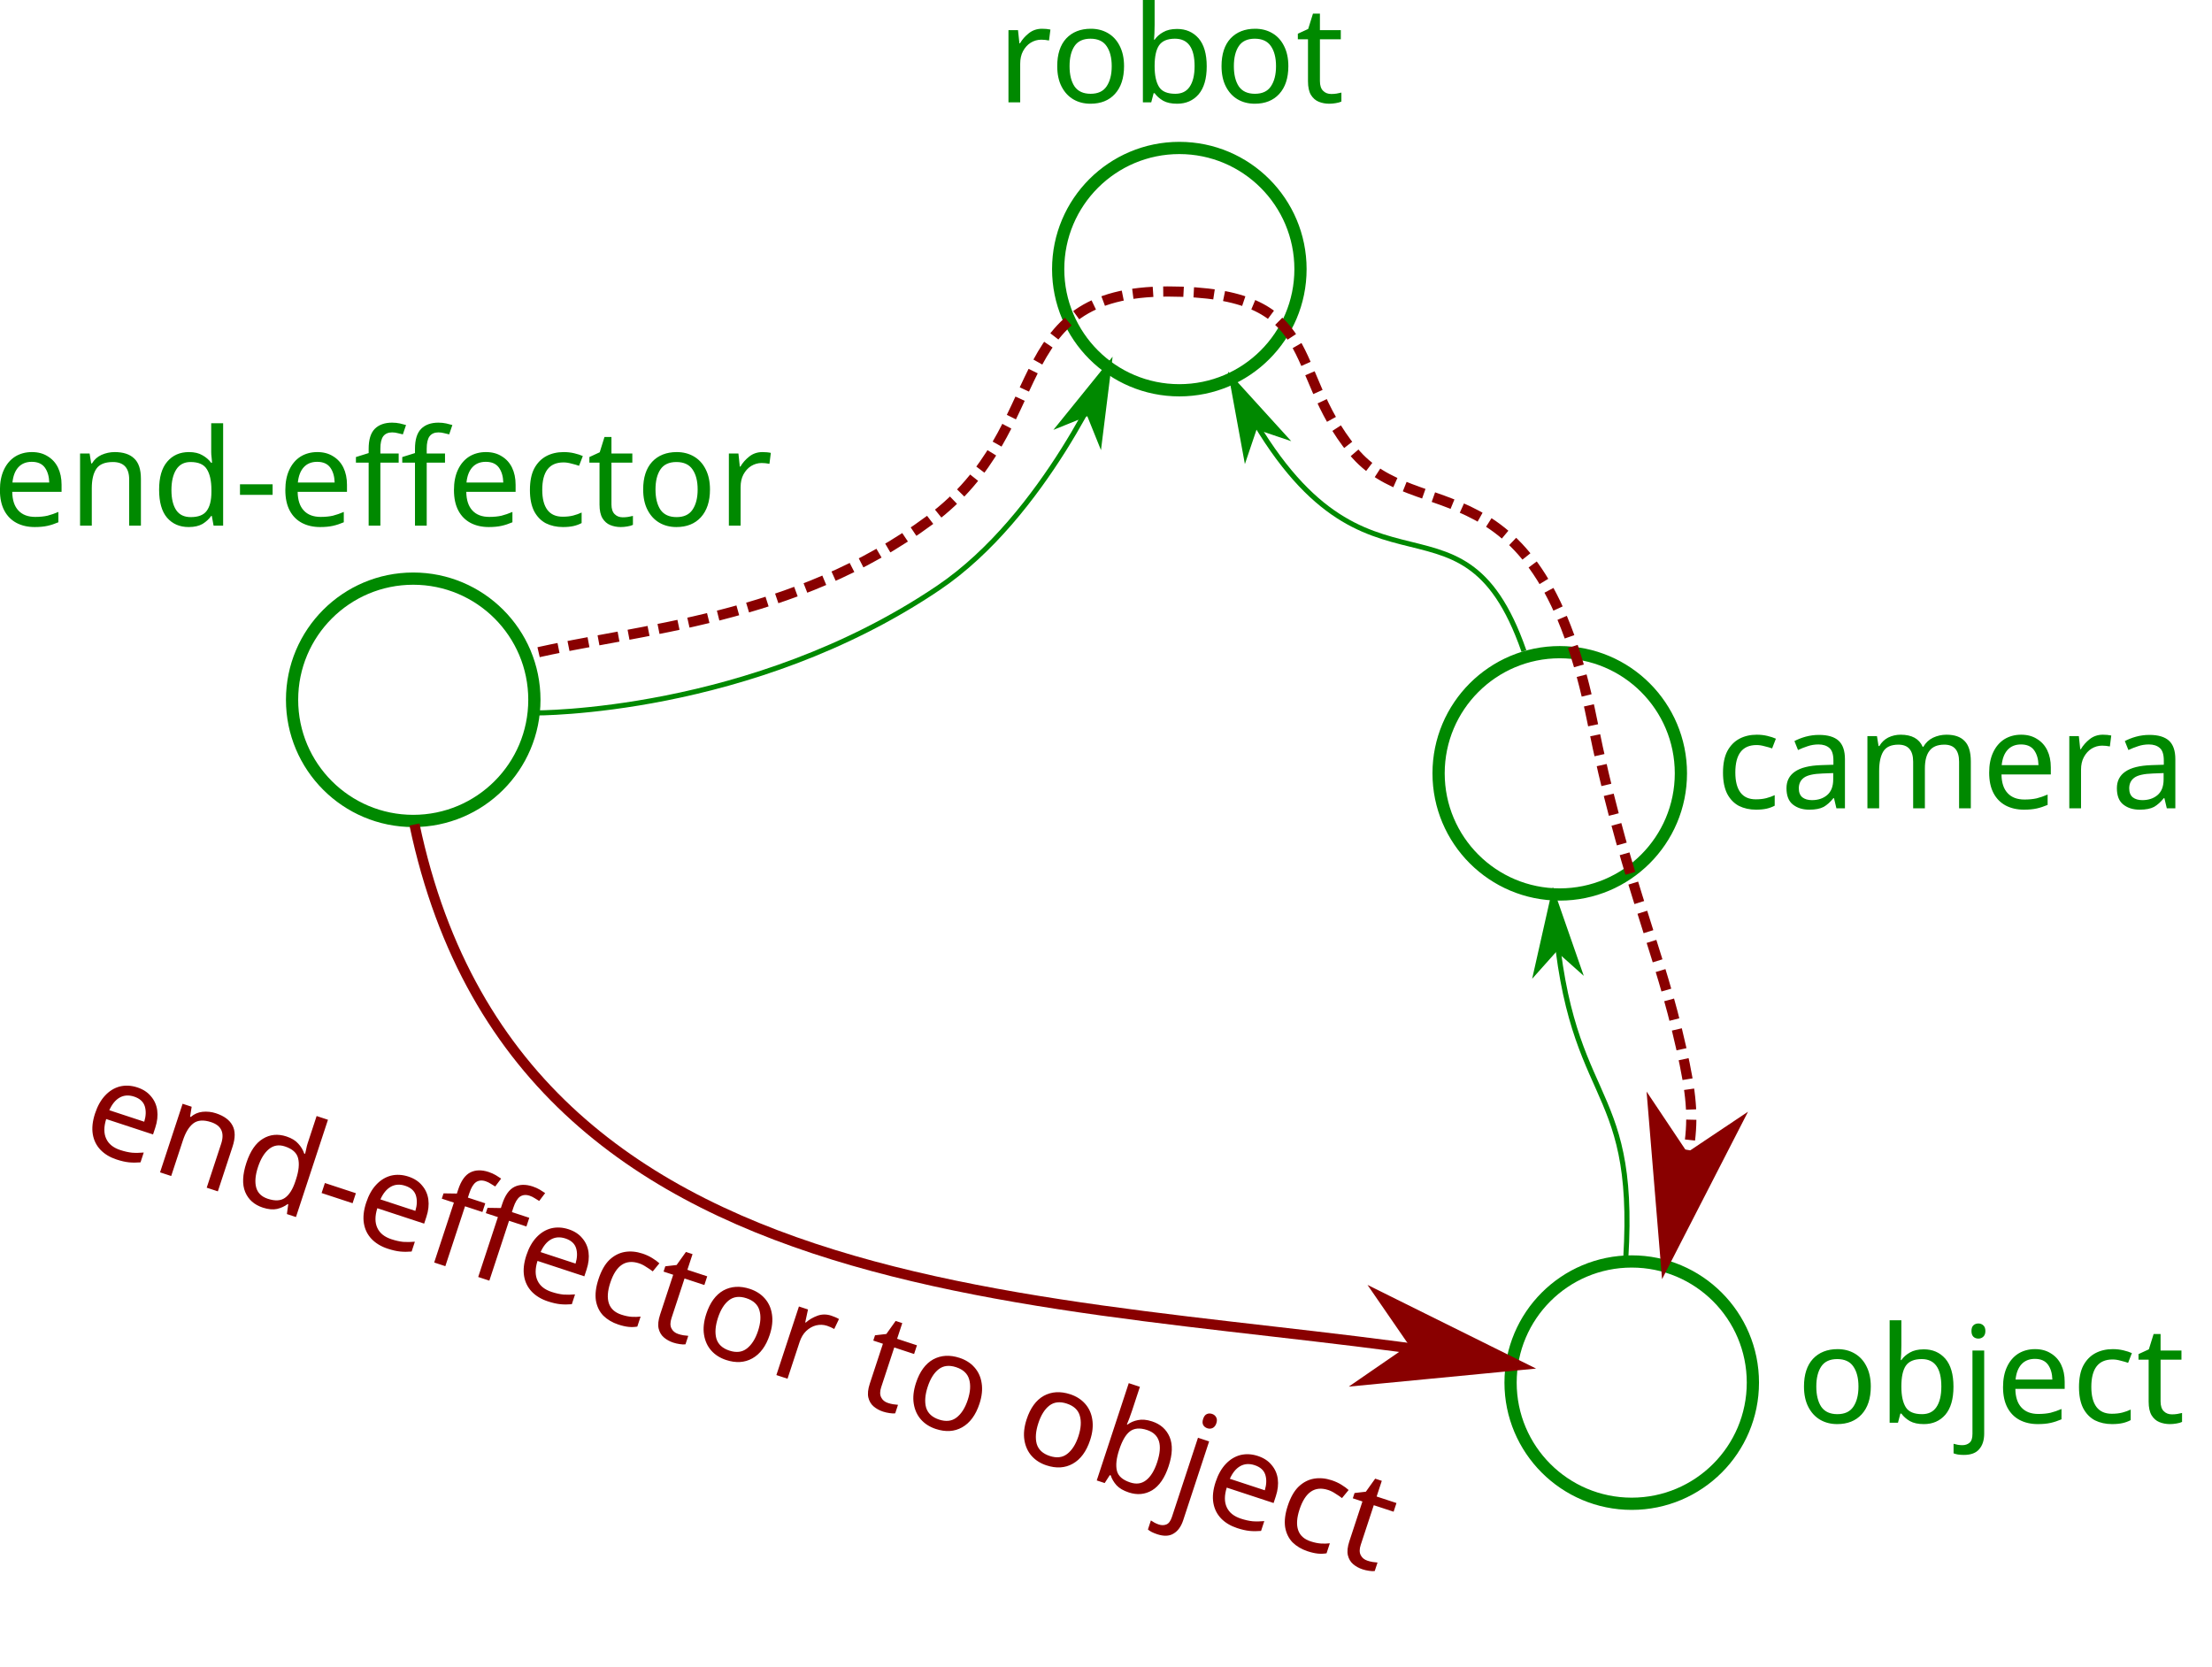
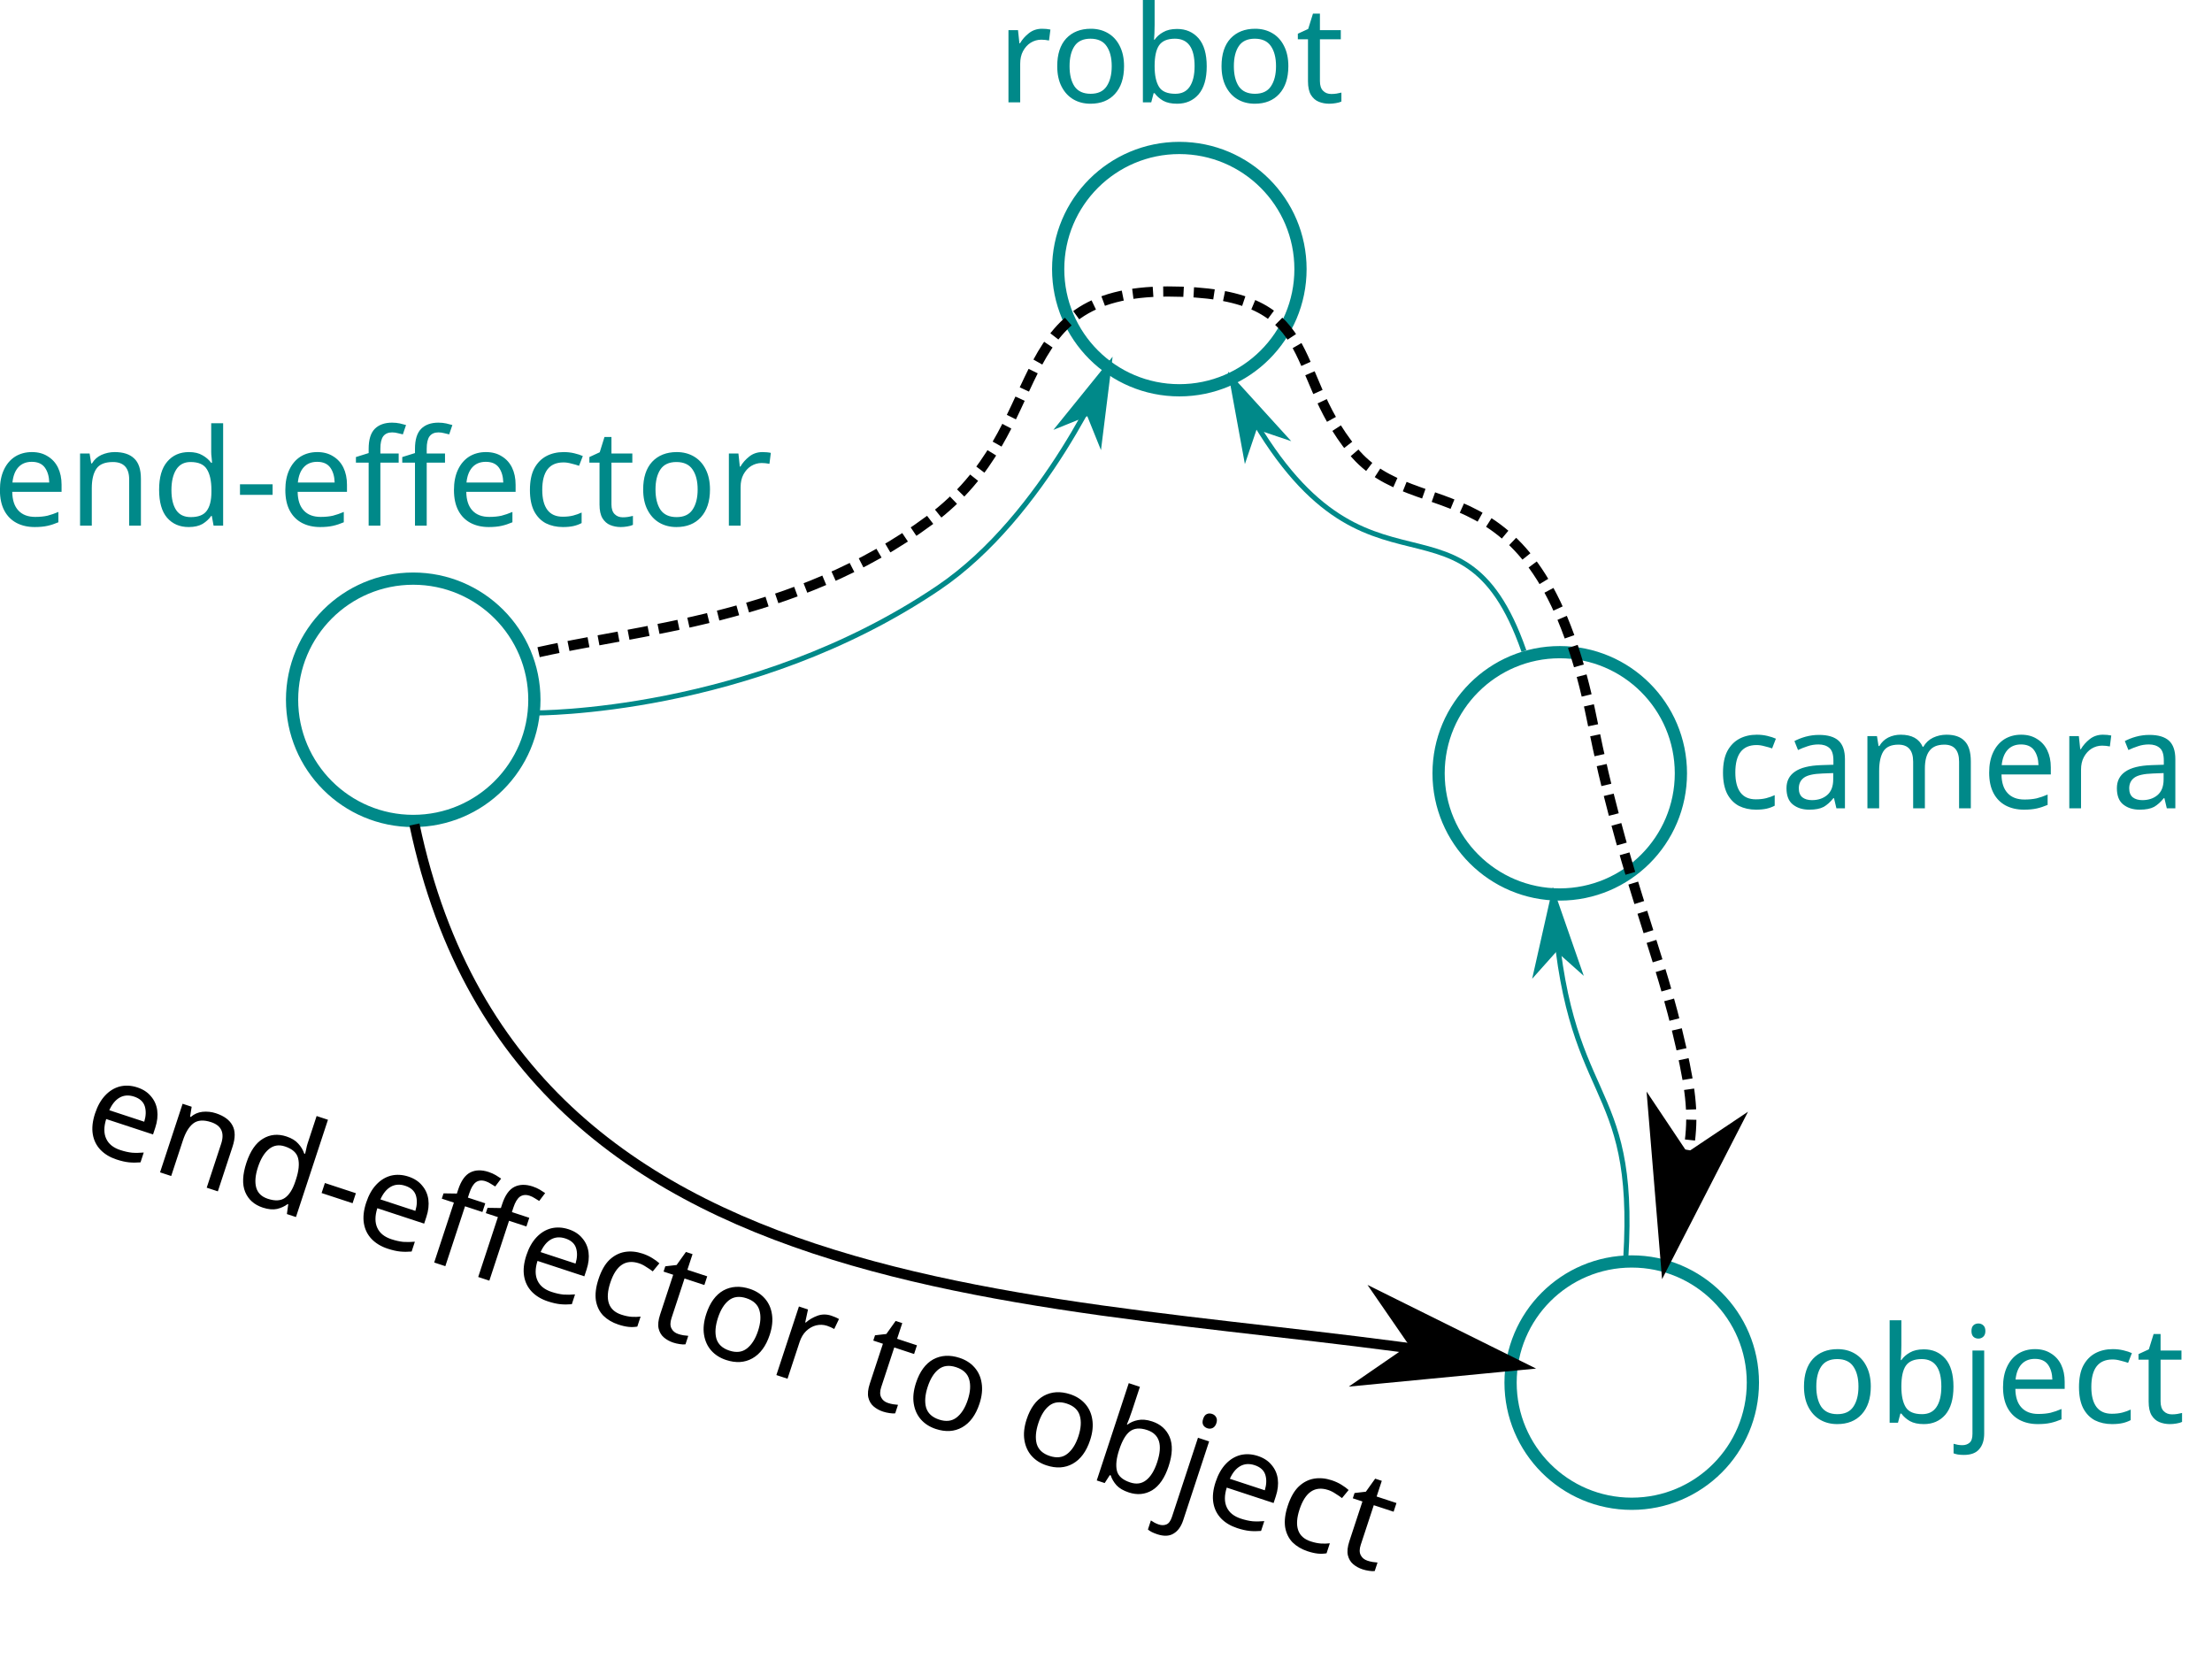
<svg xmlns="http://www.w3.org/2000/svg" width="173.808mm" height="130.947mm" viewBox="0 0 173.808 130.947" version="1.1" id="svg5">
  <defs id="defs2">
+     <marker orient="auto" refY="0.0" refX="0.0" id="marker1420" style="overflow:visible">
+       <path id="path1418" d="M 0.0,0.0 L 5.0,-5.0 L -12.5,0.0 L 5.0,5.0 L 0.0,0.0 z " style="fill-rule:evenodd;stroke:#008989;stroke-width:1pt;stroke-opacity:1;fill:#008989;fill-opacity:1" transform="scale(0.8) translate(12.5,0)" />
+     </marker>
+     <marker orient="auto" refY="0.0" refX="0.0" id="marker1332" style="overflow:visible">
+       <path id="path1330" d="M 0.0,0.0 L 5.0,-5.0 L -12.5,0.0 L 5.0,5.0 L 0.0,0.0 z " style="fill-rule:evenodd;stroke:#008989;stroke-width:1pt;stroke-opacity:1;fill:#008989;fill-opacity:1" transform="scale(0.8) translate(12.5,0)" />
+     </marker>
+     <marker orient="auto" refY="0.0" refX="0.0" id="marker1250" style="overflow:visible">
+       <path id="path987" d="M 0.0,0.0 L 5.0,-5.0 L -12.5,0.0 L 5.0,5.0 L 0.0,0.0 z " style="fill-rule:evenodd;stroke:#008989;stroke-width:1pt;stroke-opacity:1;fill:#008989;fill-opacity:1" transform="scale(0.8) translate(12.5,0)" />
+     </marker>
    <marker style="overflow:visible" id="marker10986" refX="0" refY="0" orient="auto">
-       <path transform="matrix(0.8,0,0,0.8,10,0)" style="fill:context-stroke;fill-rule:evenodd;stroke:#890000;stroke-width:1pt;stroke-opacity:1" d="M 0,0 5,-5 -12.5,0 5,5 Z" id="path10984" />
+       <path transform="matrix(0.8,0,0,0.8,10,0)" style="fill:context-stroke;fill-rule:evenodd;stroke:#000000;stroke-width:1pt;stroke-opacity:1" d="M 0,0 5,-5 -12.5,0 5,5 Z" id="path10984" />
    </marker>
    <marker style="overflow:visible" id="marker10896" refX="0" refY="0" orient="auto">
      <path transform="matrix(-0.8,0,0,-0.8,-10,0)" style="fill:context-stroke;fill-rule:evenodd;stroke:context-stroke;stroke-width:1pt" d="M 0,0 5,-5 -12.5,0 5,5 Z" id="path10894" />
    </marker>
    <marker style="overflow:visible" id="marker9323" refX="0" refY="0" orient="auto">
-       <path transform="matrix(0.8,0,0,0.8,10,0)" style="fill:context-stroke;fill-rule:evenodd;stroke:#008900;stroke-width:1pt;stroke-opacity:1" d="M 0,0 5,-5 -12.5,0 5,5 Z" id="path9321" />
+       <path transform="matrix(0.8,0,0,0.8,10,0)" style="fill:context-stroke;fill-rule:evenodd;stroke:#008989;stroke-width:1pt;stroke-opacity:1" d="M 0,0 5,-5 -12.5,0 5,5 Z" id="path9321" />
    </marker>
    <marker style="overflow:visible" id="marker8706" refX="0" refY="0" orient="auto">
-       <path transform="matrix(0.8,0,0,0.8,10,0)" style="fill:context-stroke;fill-rule:evenodd;stroke:context-stroke;stroke-width:1pt" d="M 0,0 5,-5 -12.5,0 5,5 Z" id="path8704" />
+       <path transform="matrix(0.8,0,0,0.8,10,0)" style="fill:context-stroke;fill-rule:evenodd;stroke:#008989;stroke-width:1pt;stroke-opacity:1" d="M 0,0 5,-5 -12.5,0 5,5 Z" id="path8704" />
    </marker>
    <marker style="overflow:visible" id="Arrow1Lstart" refX="0" refY="0" orient="auto">
-       <path transform="matrix(0.8,0,0,0.8,10,0)" style="fill:context-stroke;fill-rule:evenodd;stroke:context-stroke;stroke-width:1pt" d="M 0,0 5,-5 -12.5,0 5,5 Z" id="path5966" />
+       <path transform="matrix(0.8,0,0,0.8,10,0)" style="fill:context-stroke;fill-rule:evenodd;stroke:#008989;stroke-width:1pt;stroke-opacity:1" d="M 0,0 5,-5 -12.5,0 5,5 Z" id="path5966" />
    </marker>
    <marker style="overflow:visible" id="Arrow1Lend" refX="0" refY="0" orient="auto">
      <path transform="matrix(-0.8,0,0,-0.8,-10,0)" style="fill:context-stroke;fill-rule:evenodd;stroke:context-stroke;stroke-width:1pt" d="M 0,0 5,-5 -12.5,0 5,5 Z" id="path5969" />
    </marker>
    <marker style="overflow:visible" id="Arrow1Lend-5" refX="0" refY="0" orient="auto">
      <path transform="matrix(-0.8,0,0,-0.8,-10,0)" style="fill:context-stroke;fill-rule:evenodd;stroke:context-stroke;stroke-width:1pt" d="M 0,0 5,-5 -12.5,0 5,5 Z" id="path5969-3" />
    </marker>
    <marker style="overflow:visible" id="Arrow1Lend-5-6" refX="0" refY="0" orient="auto">
      <path transform="matrix(-0.8,0,0,-0.8,-10,0)" style="fill:context-stroke;fill-rule:evenodd;stroke:context-stroke;stroke-width:1pt" d="M 0,0 5,-5 -12.5,0 5,5 Z" id="path5969-3-2" />
    </marker>
    <marker style="overflow:visible" id="marker10986-1" refX="0" refY="0" orient="auto">
-       <path transform="matrix(0.8,0,0,0.8,10,0)" style="fill:context-stroke;fill-rule:evenodd;stroke:#890000;stroke-width:1pt;stroke-opacity:1" d="M 0,0 5,-5 -12.5,0 5,5 Z" id="path10984-2" />
+       <path transform="matrix(0.8,0,0,0.8,10,0)" style="fill:context-stroke;fill-rule:evenodd;stroke:#000000;stroke-width:1pt;stroke-opacity:1" d="M 0,0 5,-5 -12.5,0 5,5 Z" id="path10984-2" />
    </marker>
  </defs>
  <g id="layer1" transform="translate(-18.67392,-13.24833)">
-     <circle style="fill:none;fill-opacity:1;stroke:#008900;stroke-width:0.961;stroke-linejoin:round;stroke-miterlimit:4;stroke-dasharray:none;stroke-opacity:1" id="path846" cx="51.143" cy="68.233" r="9.52" />
-     <circle style="fill:none;fill-opacity:1;stroke:#008900;stroke-width:0.961;stroke-linejoin:round;stroke-miterlimit:4;stroke-dasharray:none;stroke-opacity:1" id="path846-3" cx="111.34" cy="34.394" r="9.52" />
-     <circle style="fill:none;fill-opacity:1;stroke:#008900;stroke-width:0.961;stroke-linejoin:round;stroke-miterlimit:4;stroke-dasharray:none;stroke-opacity:1" id="path846-6" cx="141.231" cy="74.011" r="9.52" />
-     <circle style="fill:none;fill-opacity:1;stroke:#008900;stroke-width:0.961;stroke-linejoin:round;stroke-miterlimit:4;stroke-dasharray:none;stroke-opacity:1" id="path846-7" cx="146.887" cy="121.885" r="9.52" />
-     <path style="fill:none;stroke:#008900;stroke-width:0.4;stroke-linecap:butt;stroke-linejoin:miter;stroke-miterlimit:4;stroke-dasharray:none;stroke-opacity:1;marker-start:url(#Arrow1Lstart)" d="m 105.793,41.992 c 0,0 -5.014,11.787 -13.371,17.438 -14.755,9.976 -31.73,9.837 -31.73,9.837" id="path5713" />
-     <path style="fill:none;stroke:#008900;stroke-width:0.4;stroke-linecap:butt;stroke-linejoin:miter;stroke-miterlimit:4;stroke-dasharray:none;stroke-opacity:1;marker-start:url(#marker8706)" d="m 115.504,43.137 c 9.92,20.053 17.837,6.704 22.914,21.27" id="path5713-5" />
-     <path style="fill:none;stroke:#008900;stroke-width:0.4;stroke-linecap:butt;stroke-linejoin:miter;stroke-miterlimit:4;stroke-dasharray:none;stroke-opacity:1;marker-start:url(#marker9323)" d="m 140.732,83.717 c 0.954,16.802 6.578,13.832 5.688,28.4" id="path5713-5-9" />
-     <path style="fill:none;stroke:#890000;stroke-width:0.8;stroke-linecap:butt;stroke-linejoin:miter;stroke-miterlimit:4;stroke-dasharray:none;stroke-dashoffset:0;stroke-opacity:1;marker-start:url(#marker10986)" d="M 137.845,120.5 C 105.655,114.566 59.817,118.712 51.24,78.032" id="path10529" />
-     <path style="fill:none;stroke:#890000;stroke-width:0.8;stroke-linecap:butt;stroke-linejoin:miter;stroke-miterlimit:4;stroke-dasharray:1.6, 0.8;stroke-dashoffset:0;stroke-opacity:1;marker-start:url(#marker10986-1)" d="m 149.573,112.232 c 2.011,-10.131 2.852,-9.858 0.851,-18.135 -1.669,-6.902 -4.331,-12.681 -6.64,-24.196 -4.206,-20.977 -13.748,-15.06 -18.797,-21.216 -5.32,-6.486 -2.19,-12.505 -14.522,-12.533 -13.161,-0.029 -8.85,10.638 -18.724,17.958 -10.652,7.896 -22.925,8.529 -31.372,10.527" id="path10529-7" />
-     <text xml:space="preserve" style="font-style:normal;font-weight:normal;font-size:10.583px;line-height:1.25;font-family:sans-serif;letter-spacing:0px;word-spacing:0px;fill:#008900;fill-opacity:1;stroke:none;stroke-width:0.265" x="159.845" y="125.036" id="text896">
-       <tspan id="tspan894" x="159.845" y="125.036" style="fill:#008900;fill-opacity:1;stroke-width:0.265">object</tspan>
+     <circle style="fill:none;fill-opacity:1;stroke:#008989;stroke-width:0.961;stroke-linejoin:round;stroke-miterlimit:4;stroke-dasharray:none;stroke-opacity:1" id="path846" cx="51.143" cy="68.233" r="9.52" />
+     <circle style="fill:none;fill-opacity:1;stroke:#008989;stroke-width:0.961;stroke-linejoin:round;stroke-miterlimit:4;stroke-dasharray:none;stroke-opacity:1" id="path846-3" cx="111.34" cy="34.394" r="9.52" />
+     <circle style="fill:none;fill-opacity:1;stroke:#008989;stroke-width:0.961;stroke-linejoin:round;stroke-miterlimit:4;stroke-dasharray:none;stroke-opacity:1" id="path846-6" cx="141.231" cy="74.011" r="9.52" />
+     <circle style="fill:none;fill-opacity:1;stroke:#008989;stroke-width:0.961;stroke-linejoin:round;stroke-miterlimit:4;stroke-dasharray:none;stroke-opacity:1" id="path846-7" cx="146.887" cy="121.885" r="9.52" />
+     <path style="fill:none;stroke:#008989;stroke-width:0.4;stroke-linecap:butt;stroke-linejoin:miter;stroke-miterlimit:4;stroke-dasharray:none;stroke-opacity:1;marker-start:url(#marker1332)" d="m 105.793,41.992 c 0,0 -5.014,11.787 -13.371,17.438 -14.755,9.976 -31.73,9.837 -31.73,9.837" id="path5713" />
+     <path style="fill:none;stroke:#008989;stroke-width:0.4;stroke-linecap:butt;stroke-linejoin:miter;stroke-miterlimit:4;stroke-dasharray:none;stroke-opacity:1;marker-start:url(#marker1250)" d="m 115.504,43.137 c 9.92,20.053 17.837,6.704 22.914,21.27" id="path5713-5" />
+     <path style="fill:none;stroke:#008989;stroke-width:0.4;stroke-linecap:butt;stroke-linejoin:miter;stroke-miterlimit:4;stroke-dasharray:none;stroke-opacity:1;marker-start:url(#marker1420)" d="m 140.732,83.717 c 0.954,16.802 6.578,13.832 5.688,28.4" id="path5713-5-9" />
+     <path style="fill:none;stroke:#000000;stroke-width:0.8;stroke-linecap:butt;stroke-linejoin:miter;stroke-miterlimit:4;stroke-dasharray:none;stroke-dashoffset:0;stroke-opacity:1;marker-start:url(#marker10986)" d="M 137.845,120.5 C 105.655,114.566 59.817,118.712 51.24,78.032" id="path10529" />
+     <path style="fill:none;stroke:#000000;stroke-width:0.8;stroke-linecap:butt;stroke-linejoin:miter;stroke-miterlimit:4;stroke-dasharray:1.6, 0.8;stroke-dashoffset:0;stroke-opacity:1;marker-start:url(#marker10986-1)" d="m 149.573,112.232 c 2.011,-10.131 2.852,-9.858 0.851,-18.135 -1.669,-6.902 -4.331,-12.681 -6.64,-24.196 -4.206,-20.977 -13.748,-15.06 -18.797,-21.216 -5.32,-6.486 -2.19,-12.505 -14.522,-12.533 -13.161,-0.029 -8.85,10.638 -18.724,17.958 -10.652,7.896 -22.925,8.529 -31.372,10.527" id="path10529-7" />
+     <text xml:space="preserve" style="font-style:normal;font-weight:normal;font-size:10.583px;line-height:1.25;font-family:sans-serif;letter-spacing:0px;word-spacing:0px;fill:#008989;fill-opacity:1;stroke:none;stroke-width:0.265;" x="159.845" y="125.036" id="text896">
+       <tspan id="tspan894" x="159.845" y="125.036" style="fill:#008989;fill-opacity:1;stroke-width:0.265;">object</tspan>
    </text>
-     <text xml:space="preserve" style="font-style:normal;font-weight:normal;font-size:10.583px;line-height:1.25;font-family:sans-serif;letter-spacing:0px;word-spacing:0px;fill:#008900;fill-opacity:1;stroke:none;stroke-width:0.265" x="153.482" y="76.758" id="text896-3">
-       <tspan id="tspan894-6" x="153.482" y="76.758" style="fill:#008900;fill-opacity:1;stroke-width:0.265">camera</tspan>
+     <text xml:space="preserve" style="font-style:normal;font-weight:normal;font-size:10.583px;line-height:1.25;font-family:sans-serif;letter-spacing:0px;word-spacing:0px;fill:#008989;fill-opacity:1;stroke:none;stroke-width:0.265;" x="153.482" y="76.758" id="text896-3">
+       <tspan id="tspan894-6" x="153.482" y="76.758" style="fill:#008989;fill-opacity:1;stroke-width:0.265;">camera</tspan>
    </text>
-     <text xml:space="preserve" style="font-style:normal;font-weight:normal;font-size:10.583px;line-height:1.25;font-family:sans-serif;letter-spacing:0px;word-spacing:0px;fill:#008900;fill-opacity:1;stroke:none;stroke-width:0.265" x="97.007" y="21.289" id="text896-3-7">
-       <tspan id="tspan894-6-5" x="97.007" y="21.289" style="fill:#008900;fill-opacity:1;stroke-width:0.265">robot</tspan>
+     <text xml:space="preserve" style="font-style:normal;font-weight:normal;font-size:10.583px;line-height:1.25;font-family:sans-serif;letter-spacing:0px;word-spacing:0px;fill:#008989;fill-opacity:1;stroke:none;stroke-width:0.265;" x="97.007" y="21.289" id="text896-3-7">
+       <tspan id="tspan894-6-5" x="97.007" y="21.289" style="fill:#008989;fill-opacity:1;stroke-width:0.265;">robot</tspan>
    </text>
-     <text xml:space="preserve" style="font-style:normal;font-weight:normal;font-size:10.583px;line-height:1.25;font-family:sans-serif;letter-spacing:0px;word-spacing:0px;fill:#008900;fill-opacity:1;stroke:none;stroke-width:0.265" x="18.09" y="54.552" id="text896-3-3">
-       <tspan id="tspan894-6-56" x="18.09" y="54.552" style="fill:#008900;fill-opacity:1;stroke-width:0.265">end-effector</tspan>
+     <text xml:space="preserve" style="font-style:normal;font-weight:normal;font-size:10.583px;line-height:1.25;font-family:sans-serif;letter-spacing:0px;word-spacing:0px;fill:#008989;fill-opacity:1;stroke:none;stroke-width:0.265;" x="18.09" y="54.552" id="text896-3-3">
+       <tspan id="tspan894-6-56" x="18.09" y="54.552" style="fill:#008989;fill-opacity:1;stroke-width:0.265;">end-effector</tspan>
    </text>
-     <text xml:space="preserve" style="font-style:normal;font-weight:normal;font-size:10.583px;line-height:1.25;font-family:sans-serif;letter-spacing:0px;word-spacing:0px;fill:#890000;fill-opacity:1;stroke:none;stroke-width:0.265;" x="55.729" y="90.326" id="text896-36" transform="rotate(18.20665)">
-       <tspan id="tspan894-7" x="55.729" y="90.326" style="fill:#890000;fill-opacity:1;stroke-width:0.265;">end-effector to object</tspan>
+     <text xml:space="preserve" style="font-style:normal;font-weight:normal;font-size:10.583px;line-height:1.25;font-family:sans-serif;letter-spacing:0px;word-spacing:0px;fill:#000000;fill-opacity:1;stroke:none;stroke-width:0.8;stroke-miterlimit:4;stroke-dasharray:1.6, 0.8;stroke-dashoffset:0;" x="55.729" y="90.326" id="text896-36" transform="rotate(18.20665)">
+       <tspan id="tspan894-7" x="55.729" y="90.326" style="fill:#000000;fill-opacity:1;stroke-width:0.8;stroke-miterlimit:4;stroke-dasharray:1.6, 0.8;stroke-dashoffset:0;">end-effector to object</tspan>
    </text>
  </g>
</svg>
